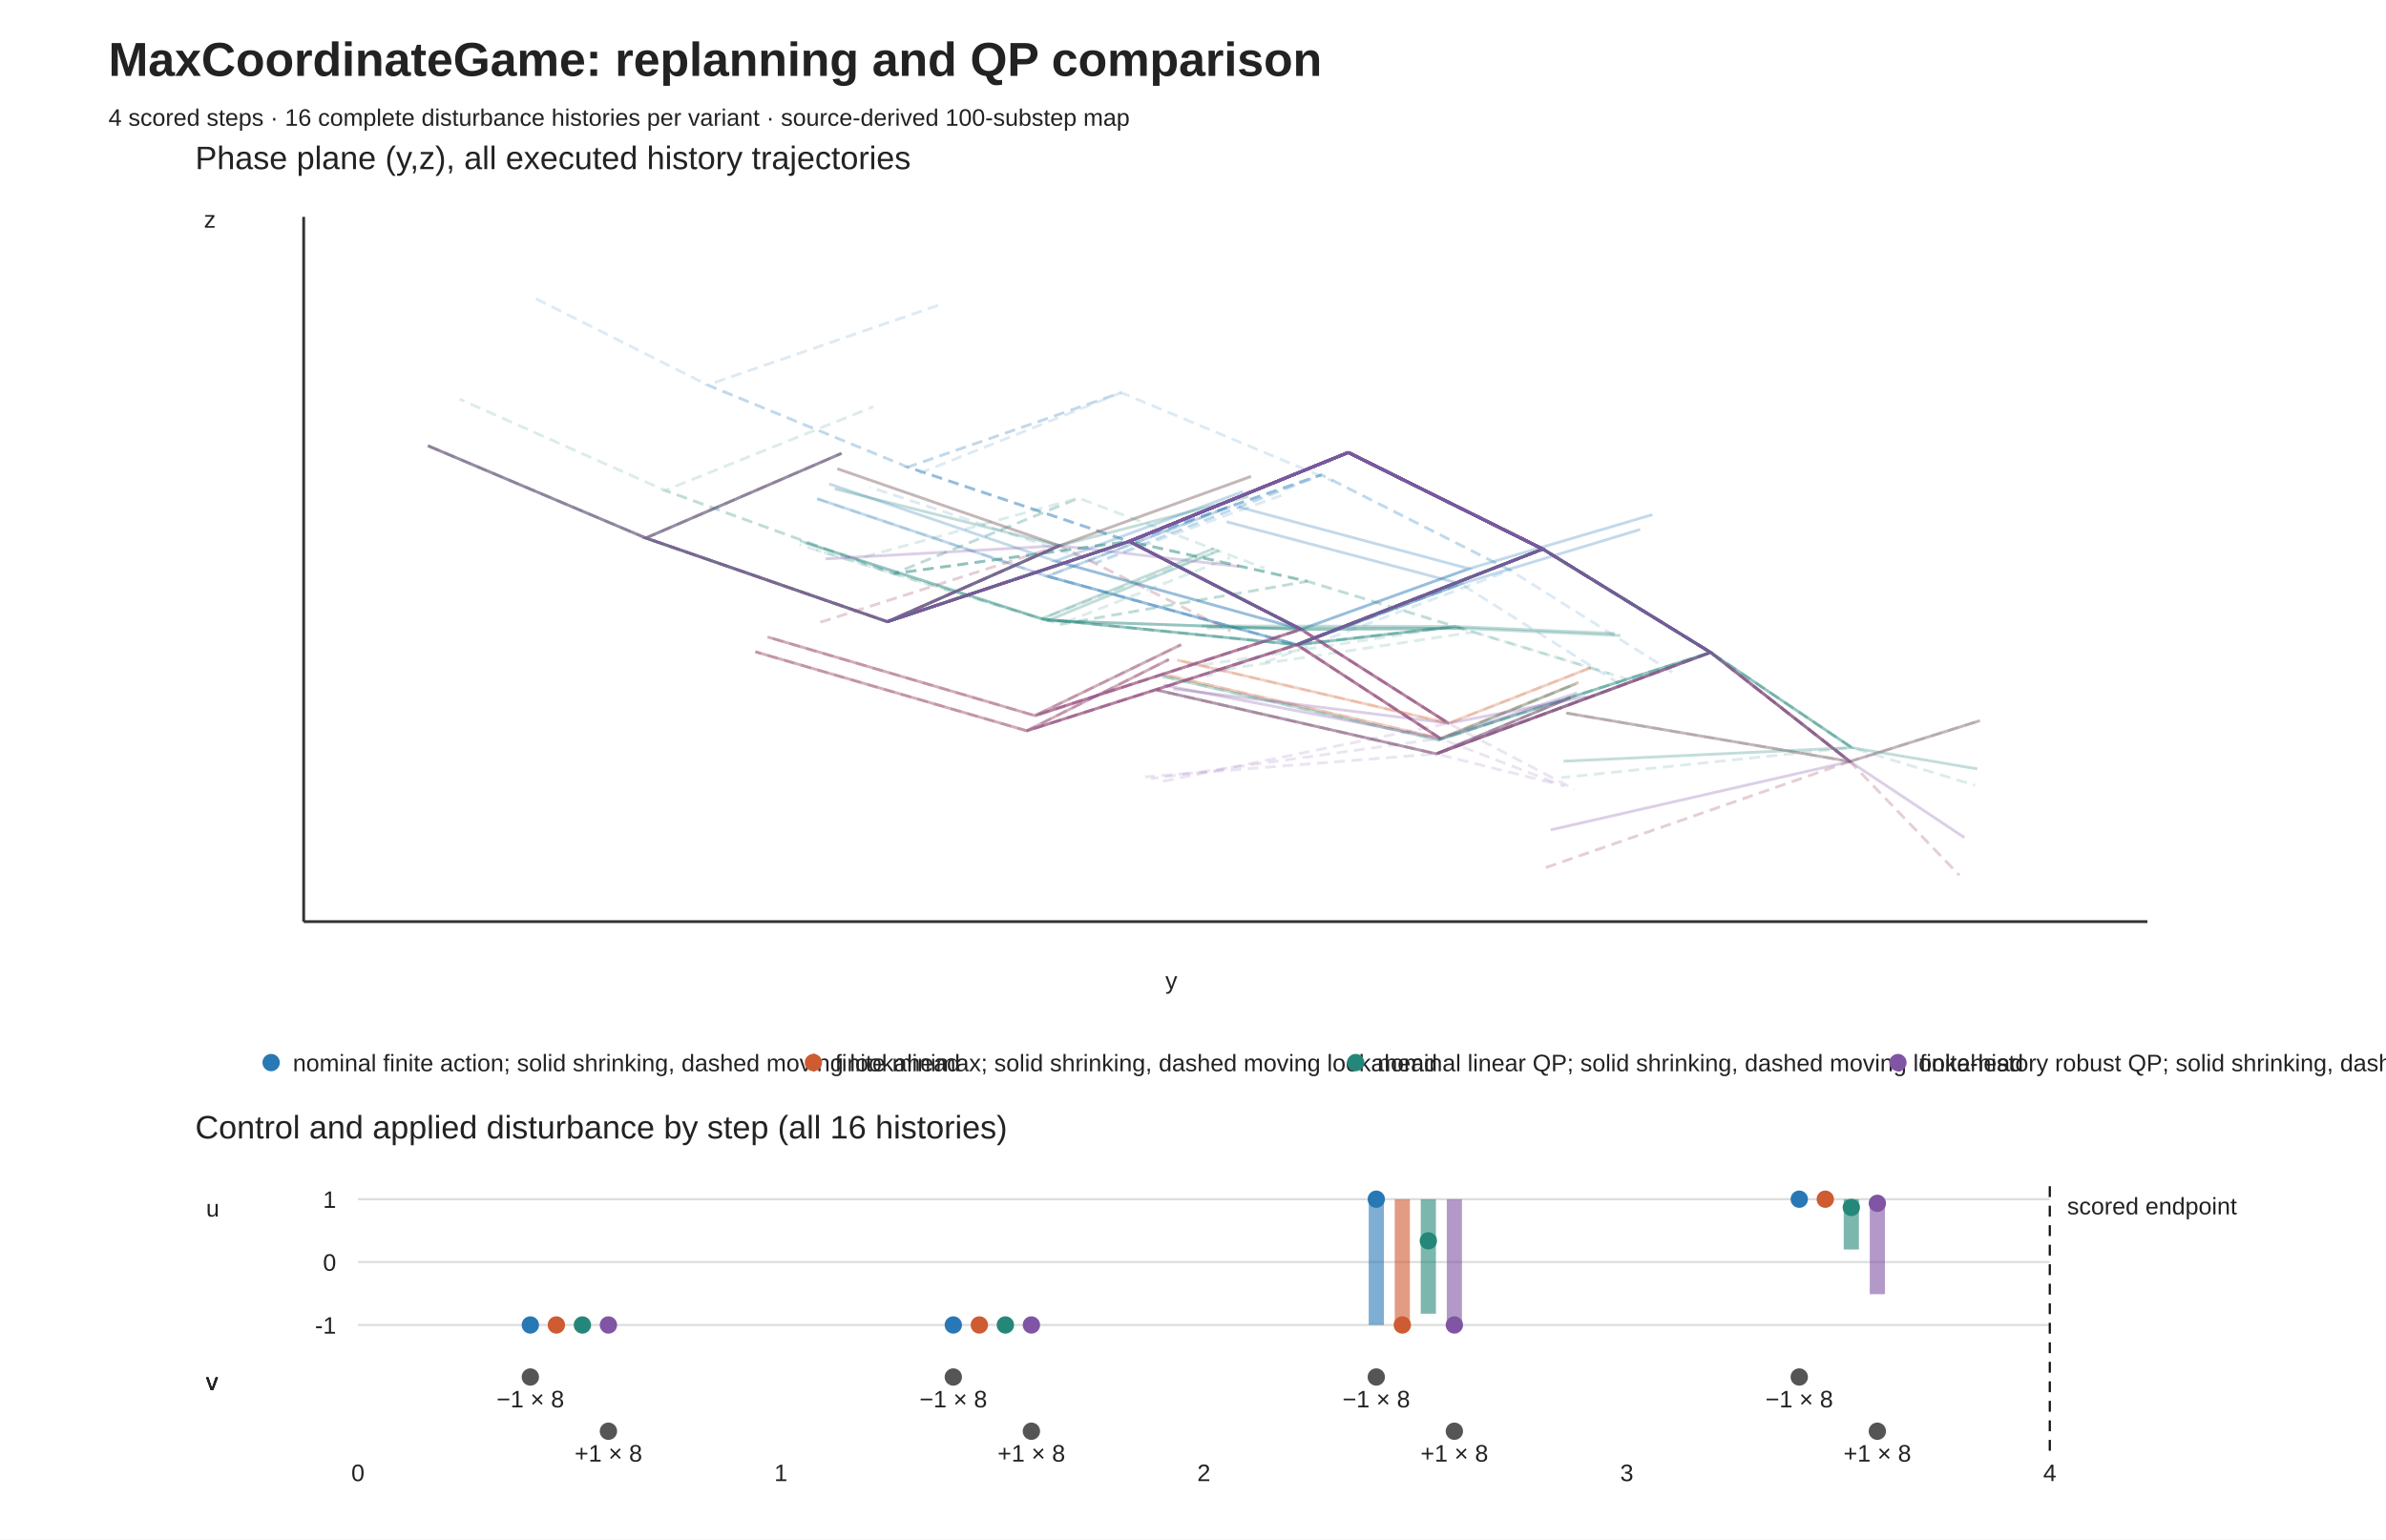
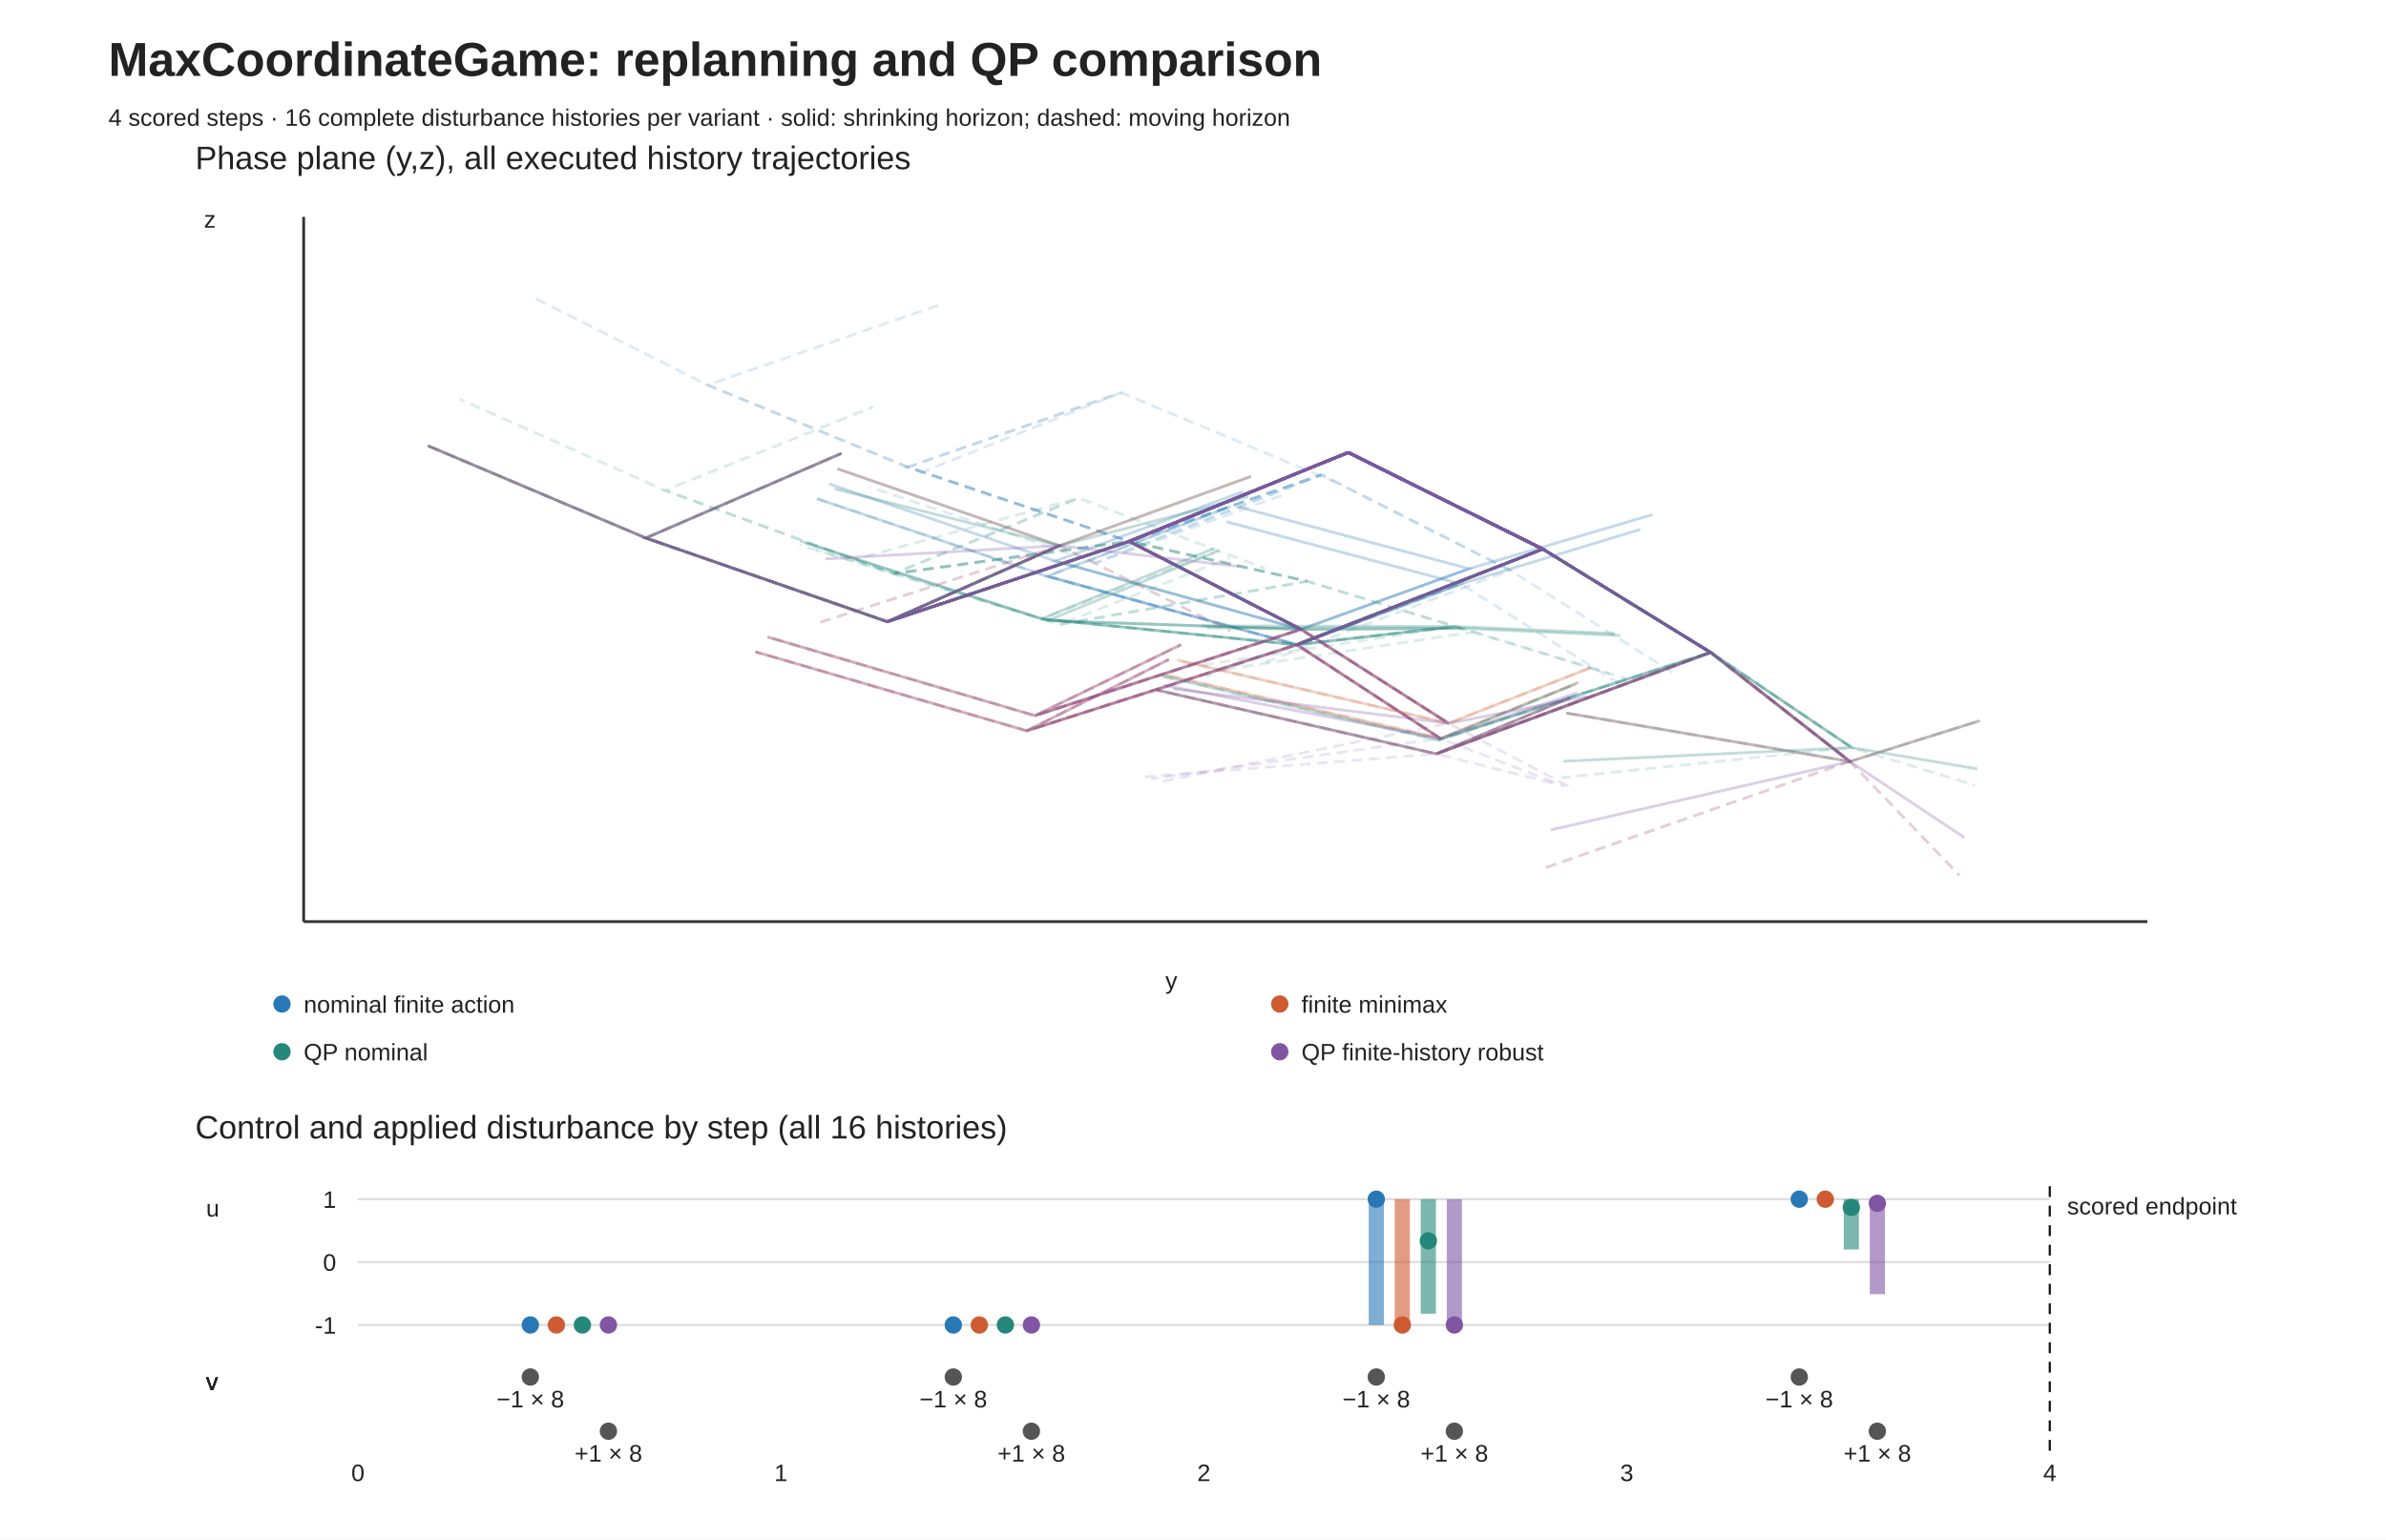
<svg xmlns="http://www.w3.org/2000/svg" width="1100" height="710" viewBox="0 0 1100 710">
  <rect width="100%" height="100%" fill="white" />
  <style>text{font-family:Arial,sans-serif;fill:#222}.title{font-size:22px;font-weight:bold}.label{font-size:15px}.small{font-size:11px}.grid{stroke:#ddd}.axis{stroke:#333;stroke-width:1.3}</style>
  <text x="50" y="35" class="title">MaxCoordinateGame: replanning and QP comparison</text>
-   <text x="50" y="58" class="small">4 scored steps · 16 complete disturbance histories per variant · source-derived 100-substep map</text>
+   <text x="50" y="58" class="small">4 scored steps · 16 complete disturbance histories per variant · solid: shrinking horizon; dashed: moving horizon</text>
  <text x="90" y="78" class="label">Phase plane (y,z), all executed history trajectories</text>
  <line x1="140" y1="425" x2="990" y2="425" class="axis" />
  <line x1="140" y1="100" x2="140" y2="425" class="axis" />
  <polyline points="621.59,208.66 520.57,249.66 409.10,286.69 297.74,248.10 197.24,205.54" fill="none" stroke="#2878b5" stroke-width="1.3" stroke-opacity="0.28" />
  <polyline points="621.59,208.66 520.57,249.66 409.10,286.69 297.74,248.10 387.94,209.07" fill="none" stroke="#2878b5" stroke-width="1.3" stroke-opacity="0.28" />
  <polyline points="621.59,208.66 520.57,249.66 409.10,286.69 488.44,251.63 386.05,216.17" fill="none" stroke="#2878b5" stroke-width="1.3" stroke-opacity="0.28" />
  <polyline points="621.59,208.66 520.57,249.66 409.10,286.69 488.44,251.63 576.75,219.70" fill="none" stroke="#2878b5" stroke-width="1.3" stroke-opacity="0.28" />
  <polyline points="621.59,208.66 520.57,249.66 599.80,290.22 486.55,258.73 382.28,223.17" fill="none" stroke="#2878b5" stroke-width="1.3" stroke-opacity="0.28" />
  <polyline points="621.59,208.66 520.57,249.66 599.80,290.22 486.55,258.73 572.97,226.70" fill="none" stroke="#2878b5" stroke-width="1.3" stroke-opacity="0.28" />
  <polyline points="621.59,208.66 520.57,249.66 599.80,290.22 677.25,262.26 571.09,233.80" fill="none" stroke="#2878b5" stroke-width="1.3" stroke-opacity="0.28" />
  <polyline points="621.59,208.66 520.57,249.66 599.80,290.22 677.25,262.26 761.78,237.33" fill="none" stroke="#2878b5" stroke-width="1.3" stroke-opacity="0.28" />
  <polyline points="621.59,208.66 711.27,253.19 597.91,297.32 482.78,265.72 376.66,229.98" fill="none" stroke="#2878b5" stroke-width="1.3" stroke-opacity="0.28" />
  <polyline points="621.59,208.66 711.27,253.19 597.91,297.32 482.78,265.72 567.35,233.52" fill="none" stroke="#2878b5" stroke-width="1.3" stroke-opacity="0.28" />
  <polyline points="621.59,208.66 711.27,253.19 597.91,297.32 673.48,269.25 565.47,240.61" fill="none" stroke="#2878b5" stroke-width="1.3" stroke-opacity="0.28" />
  <polyline points="621.59,208.66 711.27,253.19 597.91,297.32 673.48,269.25 756.16,244.15" fill="none" stroke="#2878b5" stroke-width="1.3" stroke-opacity="0.28" />
  <polyline points="621.59,208.66 711.27,253.19 788.61,300.85 662.14,347.63 533.25,318.18" fill="none" stroke="#2878b5" stroke-width="1.3" stroke-opacity="0.28" />
  <polyline points="621.59,208.66 711.27,253.19 788.61,300.85 662.14,347.63 723.95,321.71" fill="none" stroke="#2878b5" stroke-width="1.3" stroke-opacity="0.28" />
  <polyline points="621.59,208.66 711.27,253.19 788.61,300.85 852.84,351.16 722.06,328.81" fill="none" stroke="#2878b5" stroke-width="1.3" stroke-opacity="0.28" />
  <polyline points="621.59,208.66 711.27,253.19 788.61,300.85 852.84,351.16 912.76,332.34" fill="none" stroke="#2878b5" stroke-width="1.3" stroke-opacity="0.28" />
  <polyline points="621.59,208.66 520.57,249.66 418.55,215.41 326.18,177.53 244.39,136.38" fill="none" stroke="#2878b5" stroke-width="1.3" stroke-opacity="0.16" stroke-dasharray="5 3" />
  <polyline points="621.59,208.66 520.57,249.66 418.55,215.41 326.18,177.53 435.09,139.91" fill="none" stroke="#2878b5" stroke-width="1.3" stroke-opacity="0.16" stroke-dasharray="5 3" />
  <polyline points="621.59,208.66 520.57,249.66 418.55,215.41 516.88,181.06 423.75,218.29" fill="none" stroke="#2878b5" stroke-width="1.3" stroke-opacity="0.16" stroke-dasharray="5 3" />
  <polyline points="621.59,208.66 520.57,249.66 418.55,215.41 516.88,181.06 614.45,221.82" fill="none" stroke="#2878b5" stroke-width="1.3" stroke-opacity="0.16" stroke-dasharray="5 3" />
  <polyline points="621.59,208.66 520.57,249.66 609.25,218.94 505.54,259.43 400.99,224.58" fill="none" stroke="#2878b5" stroke-width="1.3" stroke-opacity="0.16" stroke-dasharray="5 3" />
  <polyline points="621.59,208.66 520.57,249.66 609.25,218.94 505.54,259.43 591.68,228.11" fill="none" stroke="#2878b5" stroke-width="1.3" stroke-opacity="0.16" stroke-dasharray="5 3" />
  <polyline points="621.59,208.66 520.57,249.66 609.25,218.94 696.24,262.97 580.35,306.48" fill="none" stroke="#2878b5" stroke-width="1.3" stroke-opacity="0.16" stroke-dasharray="5 3" />
  <polyline points="621.59,208.66 520.57,249.66 609.25,218.94 696.24,262.97 771.05,310.02" fill="none" stroke="#2878b5" stroke-width="1.3" stroke-opacity="0.16" stroke-dasharray="5 3" />
  <polyline points="621.59,208.66 711.27,253.19 597.91,297.32 482.78,265.72 376.66,229.98" fill="none" stroke="#2878b5" stroke-width="1.3" stroke-opacity="0.16" stroke-dasharray="5 3" />
  <polyline points="621.59,208.66 711.27,253.19 597.91,297.32 482.78,265.72 567.35,233.52" fill="none" stroke="#2878b5" stroke-width="1.3" stroke-opacity="0.16" stroke-dasharray="5 3" />
  <polyline points="621.59,208.66 711.27,253.19 597.91,297.32 673.48,269.25 556.02,311.89" fill="none" stroke="#2878b5" stroke-width="1.3" stroke-opacity="0.16" stroke-dasharray="5 3" />
  <polyline points="621.59,208.66 711.27,253.19 597.91,297.32 673.48,269.25 746.71,315.42" fill="none" stroke="#2878b5" stroke-width="1.3" stroke-opacity="0.16" stroke-dasharray="5 3" />
  <polyline points="621.59,208.66 711.27,253.19 788.61,300.85 662.14,347.63 533.25,318.18" fill="none" stroke="#2878b5" stroke-width="1.3" stroke-opacity="0.16" stroke-dasharray="5 3" />
  <polyline points="621.59,208.66 711.27,253.19 788.61,300.85 662.14,347.63 723.95,321.71" fill="none" stroke="#2878b5" stroke-width="1.3" stroke-opacity="0.16" stroke-dasharray="5 3" />
  <polyline points="621.59,208.66 711.27,253.19 788.61,300.85 852.84,351.16 722.06,328.81" fill="none" stroke="#2878b5" stroke-width="1.3" stroke-opacity="0.16" stroke-dasharray="5 3" />
  <polyline points="621.59,208.66 711.27,253.19 788.61,300.85 852.84,351.16 912.76,332.34" fill="none" stroke="#2878b5" stroke-width="1.3" stroke-opacity="0.16" stroke-dasharray="5 3" />
-   <circle cx="125" cy="490" r="4" fill="#2878b5" />
-   <text x="135" y="494" class="small">nominal finite action; solid shrinking, dashed moving lookahead</text>
+   <circle cx="130" cy="463" r="4" fill="#2878b5" />
+   <text x="140" y="467" class="small">nominal finite action</text>
  <polyline points="621.59,208.66 520.57,249.66 409.10,286.69 297.74,248.10 197.24,205.54" fill="none" stroke="#ce5b31" stroke-width="1.3" stroke-opacity="0.28" />
  <polyline points="621.59,208.66 520.57,249.66 409.10,286.69 297.74,248.10 387.94,209.07" fill="none" stroke="#ce5b31" stroke-width="1.3" stroke-opacity="0.28" />
  <polyline points="621.59,208.66 520.57,249.66 409.10,286.69 488.44,251.63 386.05,216.17" fill="none" stroke="#ce5b31" stroke-width="1.3" stroke-opacity="0.28" />
  <polyline points="621.59,208.66 520.57,249.66 409.10,286.69 488.44,251.63 576.75,219.70" fill="none" stroke="#ce5b31" stroke-width="1.3" stroke-opacity="0.28" />
  <polyline points="621.59,208.66 520.57,249.66 599.80,290.22 477.11,330.01 353.84,293.74" fill="none" stroke="#ce5b31" stroke-width="1.3" stroke-opacity="0.28" />
  <polyline points="621.59,208.66 520.57,249.66 599.80,290.22 477.11,330.01 544.53,297.27" fill="none" stroke="#ce5b31" stroke-width="1.3" stroke-opacity="0.28" />
  <polyline points="621.59,208.66 520.57,249.66 599.80,290.22 667.80,333.54 542.65,304.37" fill="none" stroke="#ce5b31" stroke-width="1.3" stroke-opacity="0.28" />
  <polyline points="621.59,208.66 520.57,249.66 599.80,290.22 667.80,333.54 733.34,307.90" fill="none" stroke="#ce5b31" stroke-width="1.3" stroke-opacity="0.28" />
  <polyline points="621.59,208.66 711.27,253.19 597.91,297.32 473.33,337.00 348.22,300.56" fill="none" stroke="#ce5b31" stroke-width="1.3" stroke-opacity="0.28" />
  <polyline points="621.59,208.66 711.27,253.19 597.91,297.32 473.33,337.00 538.91,304.09" fill="none" stroke="#ce5b31" stroke-width="1.3" stroke-opacity="0.28" />
  <polyline points="621.59,208.66 711.27,253.19 597.91,297.32 664.03,340.53 537.03,311.19" fill="none" stroke="#ce5b31" stroke-width="1.3" stroke-opacity="0.28" />
  <polyline points="621.59,208.66 711.27,253.19 597.91,297.32 664.03,340.53 727.72,314.72" fill="none" stroke="#ce5b31" stroke-width="1.3" stroke-opacity="0.28" />
  <polyline points="621.59,208.66 711.27,253.19 788.61,300.85 662.14,347.63 533.25,318.18" fill="none" stroke="#ce5b31" stroke-width="1.3" stroke-opacity="0.28" />
  <polyline points="621.59,208.66 711.27,253.19 788.61,300.85 662.14,347.63 723.95,321.71" fill="none" stroke="#ce5b31" stroke-width="1.3" stroke-opacity="0.28" />
  <polyline points="621.59,208.66 711.27,253.19 788.61,300.85 852.84,351.16 722.06,328.81" fill="none" stroke="#ce5b31" stroke-width="1.3" stroke-opacity="0.28" />
  <polyline points="621.59,208.66 711.27,253.19 788.61,300.85 852.84,351.16 912.76,332.34" fill="none" stroke="#ce5b31" stroke-width="1.3" stroke-opacity="0.28" />
  <polyline points="621.59,208.66 520.57,249.66 409.10,286.69 297.74,248.10 197.24,205.54" fill="none" stroke="#ce5b31" stroke-width="1.3" stroke-opacity="0.16" stroke-dasharray="5 3" />
  <polyline points="621.59,208.66 520.57,249.66 409.10,286.69 297.74,248.10 387.94,209.07" fill="none" stroke="#ce5b31" stroke-width="1.3" stroke-opacity="0.16" stroke-dasharray="5 3" />
  <polyline points="621.59,208.66 520.57,249.66 409.10,286.69 488.44,251.63 376.60,287.45" fill="none" stroke="#ce5b31" stroke-width="1.3" stroke-opacity="0.16" stroke-dasharray="5 3" />
  <polyline points="621.59,208.66 520.57,249.66 409.10,286.69 488.44,251.63 567.30,290.98" fill="none" stroke="#ce5b31" stroke-width="1.3" stroke-opacity="0.16" stroke-dasharray="5 3" />
  <polyline points="621.59,208.66 520.57,249.66 599.80,290.22 477.11,330.01 353.84,293.74" fill="none" stroke="#ce5b31" stroke-width="1.3" stroke-opacity="0.16" stroke-dasharray="5 3" />
  <polyline points="621.59,208.66 520.57,249.66 599.80,290.22 477.11,330.01 544.53,297.27" fill="none" stroke="#ce5b31" stroke-width="1.3" stroke-opacity="0.16" stroke-dasharray="5 3" />
  <polyline points="621.59,208.66 520.57,249.66 599.80,290.22 667.80,333.54 542.65,304.37" fill="none" stroke="#ce5b31" stroke-width="1.3" stroke-opacity="0.16" stroke-dasharray="5 3" />
  <polyline points="621.59,208.66 520.57,249.66 599.80,290.22 667.80,333.54 733.34,307.90" fill="none" stroke="#ce5b31" stroke-width="1.3" stroke-opacity="0.16" stroke-dasharray="5 3" />
  <polyline points="621.59,208.66 711.27,253.19 597.91,297.32 473.33,337.00 348.22,300.56" fill="none" stroke="#ce5b31" stroke-width="1.3" stroke-opacity="0.16" stroke-dasharray="5 3" />
  <polyline points="621.59,208.66 711.27,253.19 597.91,297.32 473.33,337.00 538.91,304.09" fill="none" stroke="#ce5b31" stroke-width="1.3" stroke-opacity="0.16" stroke-dasharray="5 3" />
  <polyline points="621.59,208.66 711.27,253.19 597.91,297.32 664.03,340.53 537.03,311.19" fill="none" stroke="#ce5b31" stroke-width="1.3" stroke-opacity="0.16" stroke-dasharray="5 3" />
  <polyline points="621.59,208.66 711.27,253.19 597.91,297.32 664.03,340.53 727.72,314.72" fill="none" stroke="#ce5b31" stroke-width="1.3" stroke-opacity="0.16" stroke-dasharray="5 3" />
  <polyline points="621.59,208.66 711.27,253.19 788.61,300.85 662.14,347.63 533.25,318.18" fill="none" stroke="#ce5b31" stroke-width="1.3" stroke-opacity="0.16" stroke-dasharray="5 3" />
  <polyline points="621.59,208.66 711.27,253.19 788.61,300.85 662.14,347.63 723.95,321.71" fill="none" stroke="#ce5b31" stroke-width="1.3" stroke-opacity="0.16" stroke-dasharray="5 3" />
  <polyline points="621.59,208.66 711.27,253.19 788.61,300.85 852.84,351.16 712.62,400.09" fill="none" stroke="#ce5b31" stroke-width="1.3" stroke-opacity="0.16" stroke-dasharray="5 3" />
  <polyline points="621.59,208.66 711.27,253.19 788.61,300.85 852.84,351.16 903.31,403.62" fill="none" stroke="#ce5b31" stroke-width="1.3" stroke-opacity="0.16" stroke-dasharray="5 3" />
-   <circle cx="375" cy="490" r="4" fill="#ce5b31" />
-   <text x="385" y="494" class="small">finite minimax; solid shrinking, dashed moving lookahead</text>
+   <circle cx="590" cy="463" r="4" fill="#ce5b31" />
+   <text x="600" y="467" class="small">finite minimax</text>
  <polyline points="621.59,208.66 520.57,249.66 409.10,286.69 297.74,248.10 197.24,205.54" fill="none" stroke="#258779" stroke-width="1.3" stroke-opacity="0.28" />
  <polyline points="621.59,208.66 520.57,249.66 409.10,286.69 297.74,248.10 387.94,209.07" fill="none" stroke="#258779" stroke-width="1.3" stroke-opacity="0.28" />
  <polyline points="621.59,208.66 520.57,249.66 409.10,286.69 488.44,251.63 384.82,225.43" fill="none" stroke="#258779" stroke-width="1.3" stroke-opacity="0.28" />
  <polyline points="621.59,208.66 520.57,249.66 409.10,286.69 488.44,251.63 575.52,228.96" fill="none" stroke="#258779" stroke-width="1.3" stroke-opacity="0.28" />
  <polyline points="621.59,208.66 520.57,249.66 599.80,290.22 482.91,286.19 371.32,250.36" fill="none" stroke="#258779" stroke-width="1.3" stroke-opacity="0.28" />
  <polyline points="621.59,208.66 520.57,249.66 599.80,290.22 482.91,286.19 562.02,253.89" fill="none" stroke="#258779" stroke-width="1.3" stroke-opacity="0.28" />
  <polyline points="621.59,208.66 520.57,249.66 599.80,290.22 673.61,289.72 556.35,289.54" fill="none" stroke="#258779" stroke-width="1.3" stroke-opacity="0.28" />
  <polyline points="621.59,208.66 520.57,249.66 599.80,290.22 673.61,289.72 747.04,293.07" fill="none" stroke="#258779" stroke-width="1.3" stroke-opacity="0.28" />
  <polyline points="621.59,208.66 711.27,253.19 597.91,297.32 480.18,285.35 368.82,249.42" fill="none" stroke="#258779" stroke-width="1.3" stroke-opacity="0.28" />
  <polyline points="621.59,208.66 711.27,253.19 597.91,297.32 480.18,285.35 559.52,252.95" fill="none" stroke="#258779" stroke-width="1.3" stroke-opacity="0.28" />
  <polyline points="621.59,208.66 711.27,253.19 597.91,297.32 670.87,288.89 553.85,288.61" fill="none" stroke="#258779" stroke-width="1.3" stroke-opacity="0.28" />
  <polyline points="621.59,208.66 711.27,253.19 597.91,297.32 670.87,288.89 744.54,292.14" fill="none" stroke="#258779" stroke-width="1.3" stroke-opacity="0.28" />
  <polyline points="621.59,208.66 711.27,253.19 788.61,300.85 662.99,341.23 535.81,311.84" fill="none" stroke="#258779" stroke-width="1.3" stroke-opacity="0.28" />
  <polyline points="621.59,208.66 711.27,253.19 788.61,300.85 662.99,341.23 726.50,315.37" fill="none" stroke="#258779" stroke-width="1.3" stroke-opacity="0.28" />
  <polyline points="621.59,208.66 711.27,253.19 788.61,300.85 853.69,344.76 720.83,351.03" fill="none" stroke="#258779" stroke-width="1.3" stroke-opacity="0.28" />
  <polyline points="621.59,208.66 711.27,253.19 788.61,300.85 853.69,344.76 911.53,354.56" fill="none" stroke="#258779" stroke-width="1.3" stroke-opacity="0.28" />
  <polyline points="621.59,208.66 520.57,249.66 412.04,264.53 306.58,226.16 211.90,184.04" fill="none" stroke="#258779" stroke-width="1.3" stroke-opacity="0.16" stroke-dasharray="5 3" />
  <polyline points="621.59,208.66 520.57,249.66 412.04,264.53 306.58,226.16 402.60,187.57" fill="none" stroke="#258779" stroke-width="1.3" stroke-opacity="0.16" stroke-dasharray="5 3" />
  <polyline points="621.59,208.66 520.57,249.66 412.04,264.53 497.28,229.69 392.25,258.48" fill="none" stroke="#258779" stroke-width="1.3" stroke-opacity="0.16" stroke-dasharray="5 3" />
  <polyline points="621.59,208.66 520.57,249.66 412.04,264.53 497.28,229.69 582.95,262.01" fill="none" stroke="#258779" stroke-width="1.3" stroke-opacity="0.16" stroke-dasharray="5 3" />
  <polyline points="621.59,208.66 520.57,249.66 602.74,268.06 488.62,287.93 376.36,253.63" fill="none" stroke="#258779" stroke-width="1.3" stroke-opacity="0.16" stroke-dasharray="5 3" />
  <polyline points="621.59,208.66 520.57,249.66 602.74,268.06 488.62,287.93 567.05,257.16" fill="none" stroke="#258779" stroke-width="1.3" stroke-opacity="0.16" stroke-dasharray="5 3" />
  <polyline points="621.59,208.66 520.57,249.66 602.74,268.06 679.31,291.47 559.17,309.50" fill="none" stroke="#258779" stroke-width="1.3" stroke-opacity="0.16" stroke-dasharray="5 3" />
  <polyline points="621.59,208.66 520.57,249.66 602.74,268.06 679.31,291.47 749.86,313.03" fill="none" stroke="#258779" stroke-width="1.3" stroke-opacity="0.16" stroke-dasharray="5 3" />
  <polyline points="621.59,208.66 711.27,253.19 597.91,297.32 480.18,285.36 368.58,251.25" fill="none" stroke="#258779" stroke-width="1.3" stroke-opacity="0.16" stroke-dasharray="5 3" />
  <polyline points="621.59,208.66 711.27,253.19 597.91,297.32 480.18,285.36 559.28,254.78" fill="none" stroke="#258779" stroke-width="1.3" stroke-opacity="0.16" stroke-dasharray="5 3" />
  <polyline points="621.59,208.66 711.27,253.19 597.91,297.32 670.87,288.89 551.39,307.12" fill="none" stroke="#258779" stroke-width="1.3" stroke-opacity="0.16" stroke-dasharray="5 3" />
  <polyline points="621.59,208.66 711.27,253.19 597.91,297.32 670.87,288.89 742.09,310.65" fill="none" stroke="#258779" stroke-width="1.3" stroke-opacity="0.16" stroke-dasharray="5 3" />
  <polyline points="621.59,208.66 711.27,253.19 788.61,300.85 662.99,341.23 535.81,311.84" fill="none" stroke="#258779" stroke-width="1.3" stroke-opacity="0.16" stroke-dasharray="5 3" />
  <polyline points="621.59,208.66 711.27,253.19 788.61,300.85 662.99,341.23 726.51,315.37" fill="none" stroke="#258779" stroke-width="1.3" stroke-opacity="0.16" stroke-dasharray="5 3" />
  <polyline points="621.59,208.66 711.27,253.19 788.61,300.85 853.69,344.76 719.83,358.60" fill="none" stroke="#258779" stroke-width="1.3" stroke-opacity="0.16" stroke-dasharray="5 3" />
  <polyline points="621.59,208.66 711.27,253.19 788.61,300.85 853.69,344.76 910.53,362.13" fill="none" stroke="#258779" stroke-width="1.3" stroke-opacity="0.16" stroke-dasharray="5 3" />
-   <circle cx="625" cy="490" r="4" fill="#258779" />
-   <text x="635" y="494" class="small">nominal linear QP; solid shrinking, dashed moving lookahead</text>
+   <circle cx="130" cy="485" r="4" fill="#258779" />
+   <text x="140" y="489" class="small">QP nominal</text>
  <polyline points="621.59,208.66 520.57,249.66 409.10,286.69 297.74,248.10 197.24,205.54" fill="none" stroke="#8055a4" stroke-width="1.3" stroke-opacity="0.28" />
  <polyline points="621.59,208.66 520.57,249.66 409.10,286.69 297.74,248.10 387.94,209.07" fill="none" stroke="#8055a4" stroke-width="1.3" stroke-opacity="0.28" />
  <polyline points="621.59,208.66 520.57,249.66 409.10,286.69 488.44,251.63 380.55,257.71" fill="none" stroke="#8055a4" stroke-width="1.3" stroke-opacity="0.28" />
  <polyline points="621.59,208.66 520.57,249.66 409.10,286.69 488.44,251.63 571.24,261.24" fill="none" stroke="#8055a4" stroke-width="1.3" stroke-opacity="0.28" />
  <polyline points="621.59,208.66 520.57,249.66 599.80,290.22 477.11,330.01 353.84,293.74" fill="none" stroke="#8055a4" stroke-width="1.3" stroke-opacity="0.28" />
  <polyline points="621.59,208.66 520.57,249.66 599.80,290.22 477.11,330.01 544.53,297.27" fill="none" stroke="#8055a4" stroke-width="1.3" stroke-opacity="0.28" />
  <polyline points="621.59,208.66 520.57,249.66 599.80,290.22 667.80,333.54 540.89,317.64" fill="none" stroke="#8055a4" stroke-width="1.3" stroke-opacity="0.28" />
  <polyline points="621.59,208.66 520.57,249.66 599.80,290.22 667.80,333.54 731.59,321.17" fill="none" stroke="#8055a4" stroke-width="1.3" stroke-opacity="0.28" />
  <polyline points="621.59,208.66 711.27,253.19 597.91,297.32 473.33,337.00 348.22,300.56" fill="none" stroke="#8055a4" stroke-width="1.3" stroke-opacity="0.28" />
  <polyline points="621.59,208.66 711.27,253.19 597.91,297.32 473.33,337.00 538.91,304.09" fill="none" stroke="#8055a4" stroke-width="1.3" stroke-opacity="0.28" />
  <polyline points="621.59,208.66 711.27,253.19 597.91,297.32 664.03,340.53 536.39,315.96" fill="none" stroke="#8055a4" stroke-width="1.3" stroke-opacity="0.28" />
  <polyline points="621.59,208.66 711.27,253.19 597.91,297.32 664.03,340.53 727.09,319.49" fill="none" stroke="#8055a4" stroke-width="1.3" stroke-opacity="0.28" />
  <polyline points="621.59,208.66 711.27,253.19 788.61,300.85 662.14,347.63 533.25,318.18" fill="none" stroke="#8055a4" stroke-width="1.3" stroke-opacity="0.28" />
  <polyline points="621.59,208.66 711.27,253.19 788.61,300.85 662.14,347.63 723.95,321.71" fill="none" stroke="#8055a4" stroke-width="1.3" stroke-opacity="0.28" />
  <polyline points="621.59,208.66 711.27,253.19 788.61,300.85 852.84,351.16 714.92,382.69" fill="none" stroke="#8055a4" stroke-width="1.3" stroke-opacity="0.28" />
  <polyline points="621.59,208.66 711.27,253.19 788.61,300.85 852.84,351.16 905.62,386.22" fill="none" stroke="#8055a4" stroke-width="1.3" stroke-opacity="0.28" />
  <polyline points="621.59,208.66 520.57,249.66 409.10,286.69 297.74,248.10 197.24,205.54" fill="none" stroke="#8055a4" stroke-width="1.3" stroke-opacity="0.16" stroke-dasharray="5 3" />
  <polyline points="621.59,208.66 520.57,249.66 409.10,286.69 297.74,248.10 387.94,209.07" fill="none" stroke="#8055a4" stroke-width="1.3" stroke-opacity="0.16" stroke-dasharray="5 3" />
  <polyline points="621.59,208.66 520.57,249.66 409.10,286.69 488.44,251.63 376.60,287.45" fill="none" stroke="#8055a4" stroke-width="1.3" stroke-opacity="0.16" stroke-dasharray="5 3" />
  <polyline points="621.59,208.66 520.57,249.66 409.10,286.69 488.44,251.63 567.30,290.98" fill="none" stroke="#8055a4" stroke-width="1.3" stroke-opacity="0.16" stroke-dasharray="5 3" />
  <polyline points="621.59,208.66 520.57,249.66 599.80,290.22 477.11,330.01 353.84,293.74" fill="none" stroke="#8055a4" stroke-width="1.3" stroke-opacity="0.16" stroke-dasharray="5 3" />
  <polyline points="621.59,208.66 520.57,249.66 599.80,290.22 477.11,330.01 544.54,297.27" fill="none" stroke="#8055a4" stroke-width="1.3" stroke-opacity="0.16" stroke-dasharray="5 3" />
  <polyline points="621.59,208.66 520.57,249.66 599.80,290.22 667.80,333.54 535.21,360.49" fill="none" stroke="#8055a4" stroke-width="1.3" stroke-opacity="0.16" stroke-dasharray="5 3" />
  <polyline points="621.59,208.66 520.57,249.66 599.80,290.22 667.80,333.54 725.91,364.02" fill="none" stroke="#8055a4" stroke-width="1.3" stroke-opacity="0.16" stroke-dasharray="5 3" />
  <polyline points="621.59,208.66 711.27,253.19 597.91,297.32 473.33,337.00 348.22,300.56" fill="none" stroke="#8055a4" stroke-width="1.3" stroke-opacity="0.16" stroke-dasharray="5 3" />
  <polyline points="621.59,208.66 711.27,253.19 597.91,297.32 473.33,337.00 538.91,304.09" fill="none" stroke="#8055a4" stroke-width="1.3" stroke-opacity="0.16" stroke-dasharray="5 3" />
  <polyline points="621.59,208.66 711.27,253.19 597.91,297.32 664.03,340.53 530.68,359.10" fill="none" stroke="#8055a4" stroke-width="1.3" stroke-opacity="0.16" stroke-dasharray="5 3" />
  <polyline points="621.59,208.66 711.27,253.19 597.91,297.32 664.03,340.53 721.37,362.63" fill="none" stroke="#8055a4" stroke-width="1.3" stroke-opacity="0.16" stroke-dasharray="5 3" />
  <polyline points="621.59,208.66 711.27,253.19 788.61,300.85 662.14,347.63 527.94,358.26" fill="none" stroke="#8055a4" stroke-width="1.3" stroke-opacity="0.16" stroke-dasharray="5 3" />
  <polyline points="621.59,208.66 711.27,253.19 788.61,300.85 662.14,347.63 718.64,361.80" fill="none" stroke="#8055a4" stroke-width="1.3" stroke-opacity="0.16" stroke-dasharray="5 3" />
  <polyline points="621.59,208.66 711.27,253.19 788.61,300.85 852.84,351.16 712.62,400.09" fill="none" stroke="#8055a4" stroke-width="1.3" stroke-opacity="0.16" stroke-dasharray="5 3" />
  <polyline points="621.59,208.66 711.27,253.19 788.61,300.85 852.84,351.16 903.31,403.62" fill="none" stroke="#8055a4" stroke-width="1.3" stroke-opacity="0.16" stroke-dasharray="5 3" />
-   <circle cx="875" cy="490" r="4" fill="#8055a4" />
-   <text x="885" y="494" class="small">finite-history robust QP; solid shrinking, dashed moving lookahead</text>
+   <circle cx="590" cy="485" r="4" fill="#8055a4" />
+   <text x="600" y="489" class="small">QP finite-history robust</text>
  <text x="540.0" y="456" text-anchor="middle" class="small">y</text>
  <text x="94" y="105" class="small">z</text>
  <text x="90" y="525" class="label">Control and applied disturbance by step (all 16 histories)</text>
  <text x="95" y="561" class="small">u</text>
  <line x1="165.0" y1="611.0" x2="945.0" y2="611.0" class="grid" />
  <text x="155.0" y="615.0" text-anchor="end" class="small">-1</text>
  <line x1="165.0" y1="582.0" x2="945.0" y2="582.0" class="grid" />
  <text x="155.0" y="586.0" text-anchor="end" class="small">0</text>
  <line x1="165.0" y1="553.0" x2="945.0" y2="553.0" class="grid" />
  <text x="155.0" y="557.0" text-anchor="end" class="small">1</text>
  <line x1="244.5" y1="611.0" x2="244.5" y2="611.0" stroke="#2878b5" stroke-width="7" stroke-opacity="0.6" />
  <circle cx="244.5" cy="611.0" r="4" fill="#2878b5" />
  <line x1="256.5" y1="611.0" x2="256.5" y2="611.0" stroke="#ce5b31" stroke-width="7" stroke-opacity="0.6" />
  <circle cx="256.5" cy="611.0" r="4" fill="#ce5b31" />
  <line x1="268.5" y1="611.0" x2="268.5" y2="611.0" stroke="#258779" stroke-width="7" stroke-opacity="0.6" />
  <circle cx="268.5" cy="611.0" r="4" fill="#258779" />
  <line x1="280.5" y1="611.0" x2="280.5" y2="611.0" stroke="#8055a4" stroke-width="7" stroke-opacity="0.6" />
  <circle cx="280.5" cy="611.0" r="4" fill="#8055a4" />
  <text x="95" y="641" class="small">v</text>
  <circle cx="244.5" cy="635" r="4" fill="#555" />
  <text x="244.5" y="649" text-anchor="middle" class="small">−1 × 8</text>
  <circle cx="280.5" cy="660" r="4" fill="#555" />
  <text x="280.5" y="674" text-anchor="middle" class="small">+1 × 8</text>
  <line x1="439.5" y1="611.0" x2="439.5" y2="611.0" stroke="#2878b5" stroke-width="7" stroke-opacity="0.6" />
  <circle cx="439.5" cy="611.0" r="4" fill="#2878b5" />
  <line x1="451.5" y1="611.0" x2="451.5" y2="611.0" stroke="#ce5b31" stroke-width="7" stroke-opacity="0.6" />
  <circle cx="451.5" cy="611.0" r="4" fill="#ce5b31" />
  <line x1="463.5" y1="611.0" x2="463.5" y2="611.0" stroke="#258779" stroke-width="7" stroke-opacity="0.6" />
  <circle cx="463.5" cy="611.0" r="4" fill="#258779" />
  <line x1="475.5" y1="611.0" x2="475.5" y2="611.0" stroke="#8055a4" stroke-width="7" stroke-opacity="0.6" />
  <circle cx="475.5" cy="611.0" r="4" fill="#8055a4" />
  <text x="95" y="641" class="small">v</text>
  <circle cx="439.5" cy="635" r="4" fill="#555" />
  <text x="439.5" y="649" text-anchor="middle" class="small">−1 × 8</text>
  <circle cx="475.5" cy="660" r="4" fill="#555" />
  <text x="475.5" y="674" text-anchor="middle" class="small">+1 × 8</text>
  <line x1="634.5" y1="611.0" x2="634.5" y2="553.0" stroke="#2878b5" stroke-width="7" stroke-opacity="0.6" />
  <circle cx="634.5" cy="553.0" r="4" fill="#2878b5" />
  <line x1="646.5" y1="611.0" x2="646.5" y2="553.0" stroke="#ce5b31" stroke-width="7" stroke-opacity="0.6" />
  <circle cx="646.5" cy="611.0" r="4" fill="#ce5b31" />
  <line x1="658.5" y1="605.8" x2="658.5" y2="553.0" stroke="#258779" stroke-width="7" stroke-opacity="0.6" />
  <circle cx="658.5" cy="572.2" r="4" fill="#258779" />
  <line x1="670.5" y1="611.0" x2="670.5" y2="553.0" stroke="#8055a4" stroke-width="7" stroke-opacity="0.6" />
  <circle cx="670.5" cy="611.0" r="4" fill="#8055a4" />
  <text x="95" y="641" class="small">v</text>
  <circle cx="634.5" cy="635" r="4" fill="#555" />
  <text x="634.5" y="649" text-anchor="middle" class="small">−1 × 8</text>
  <circle cx="670.5" cy="660" r="4" fill="#555" />
  <text x="670.5" y="674" text-anchor="middle" class="small">+1 × 8</text>
  <line x1="829.5" y1="553.0" x2="829.5" y2="553.0" stroke="#2878b5" stroke-width="7" stroke-opacity="0.6" />
  <circle cx="829.5" cy="553.0" r="4" fill="#2878b5" />
  <line x1="841.5" y1="553.0" x2="841.5" y2="553.0" stroke="#ce5b31" stroke-width="7" stroke-opacity="0.6" />
  <circle cx="841.5" cy="553.0" r="4" fill="#ce5b31" />
  <line x1="853.5" y1="576.2" x2="853.5" y2="553.0" stroke="#258779" stroke-width="7" stroke-opacity="0.6" />
  <circle cx="853.5" cy="556.8" r="4" fill="#258779" />
  <line x1="865.5" y1="596.8" x2="865.5" y2="553.0" stroke="#8055a4" stroke-width="7" stroke-opacity="0.6" />
  <circle cx="865.5" cy="554.9" r="4" fill="#8055a4" />
  <text x="95" y="641" class="small">v</text>
  <circle cx="829.5" cy="635" r="4" fill="#555" />
  <text x="829.5" y="649" text-anchor="middle" class="small">−1 × 8</text>
  <circle cx="865.5" cy="660" r="4" fill="#555" />
  <text x="865.5" y="674" text-anchor="middle" class="small">+1 × 8</text>
  <text x="165.0" y="683" text-anchor="middle" class="small">0</text>
  <text x="360.0" y="683" text-anchor="middle" class="small">1</text>
  <text x="555.0" y="683" text-anchor="middle" class="small">2</text>
  <text x="750.0" y="683" text-anchor="middle" class="small">3</text>
  <text x="945.0" y="683" text-anchor="middle" class="small">4</text>
  <line x1="945.0" y1="547" x2="945.0" y2="669" stroke="#111" stroke-dasharray="5 4" />
  <text x="953.0" y="560" class="small">scored endpoint</text>
</svg>
